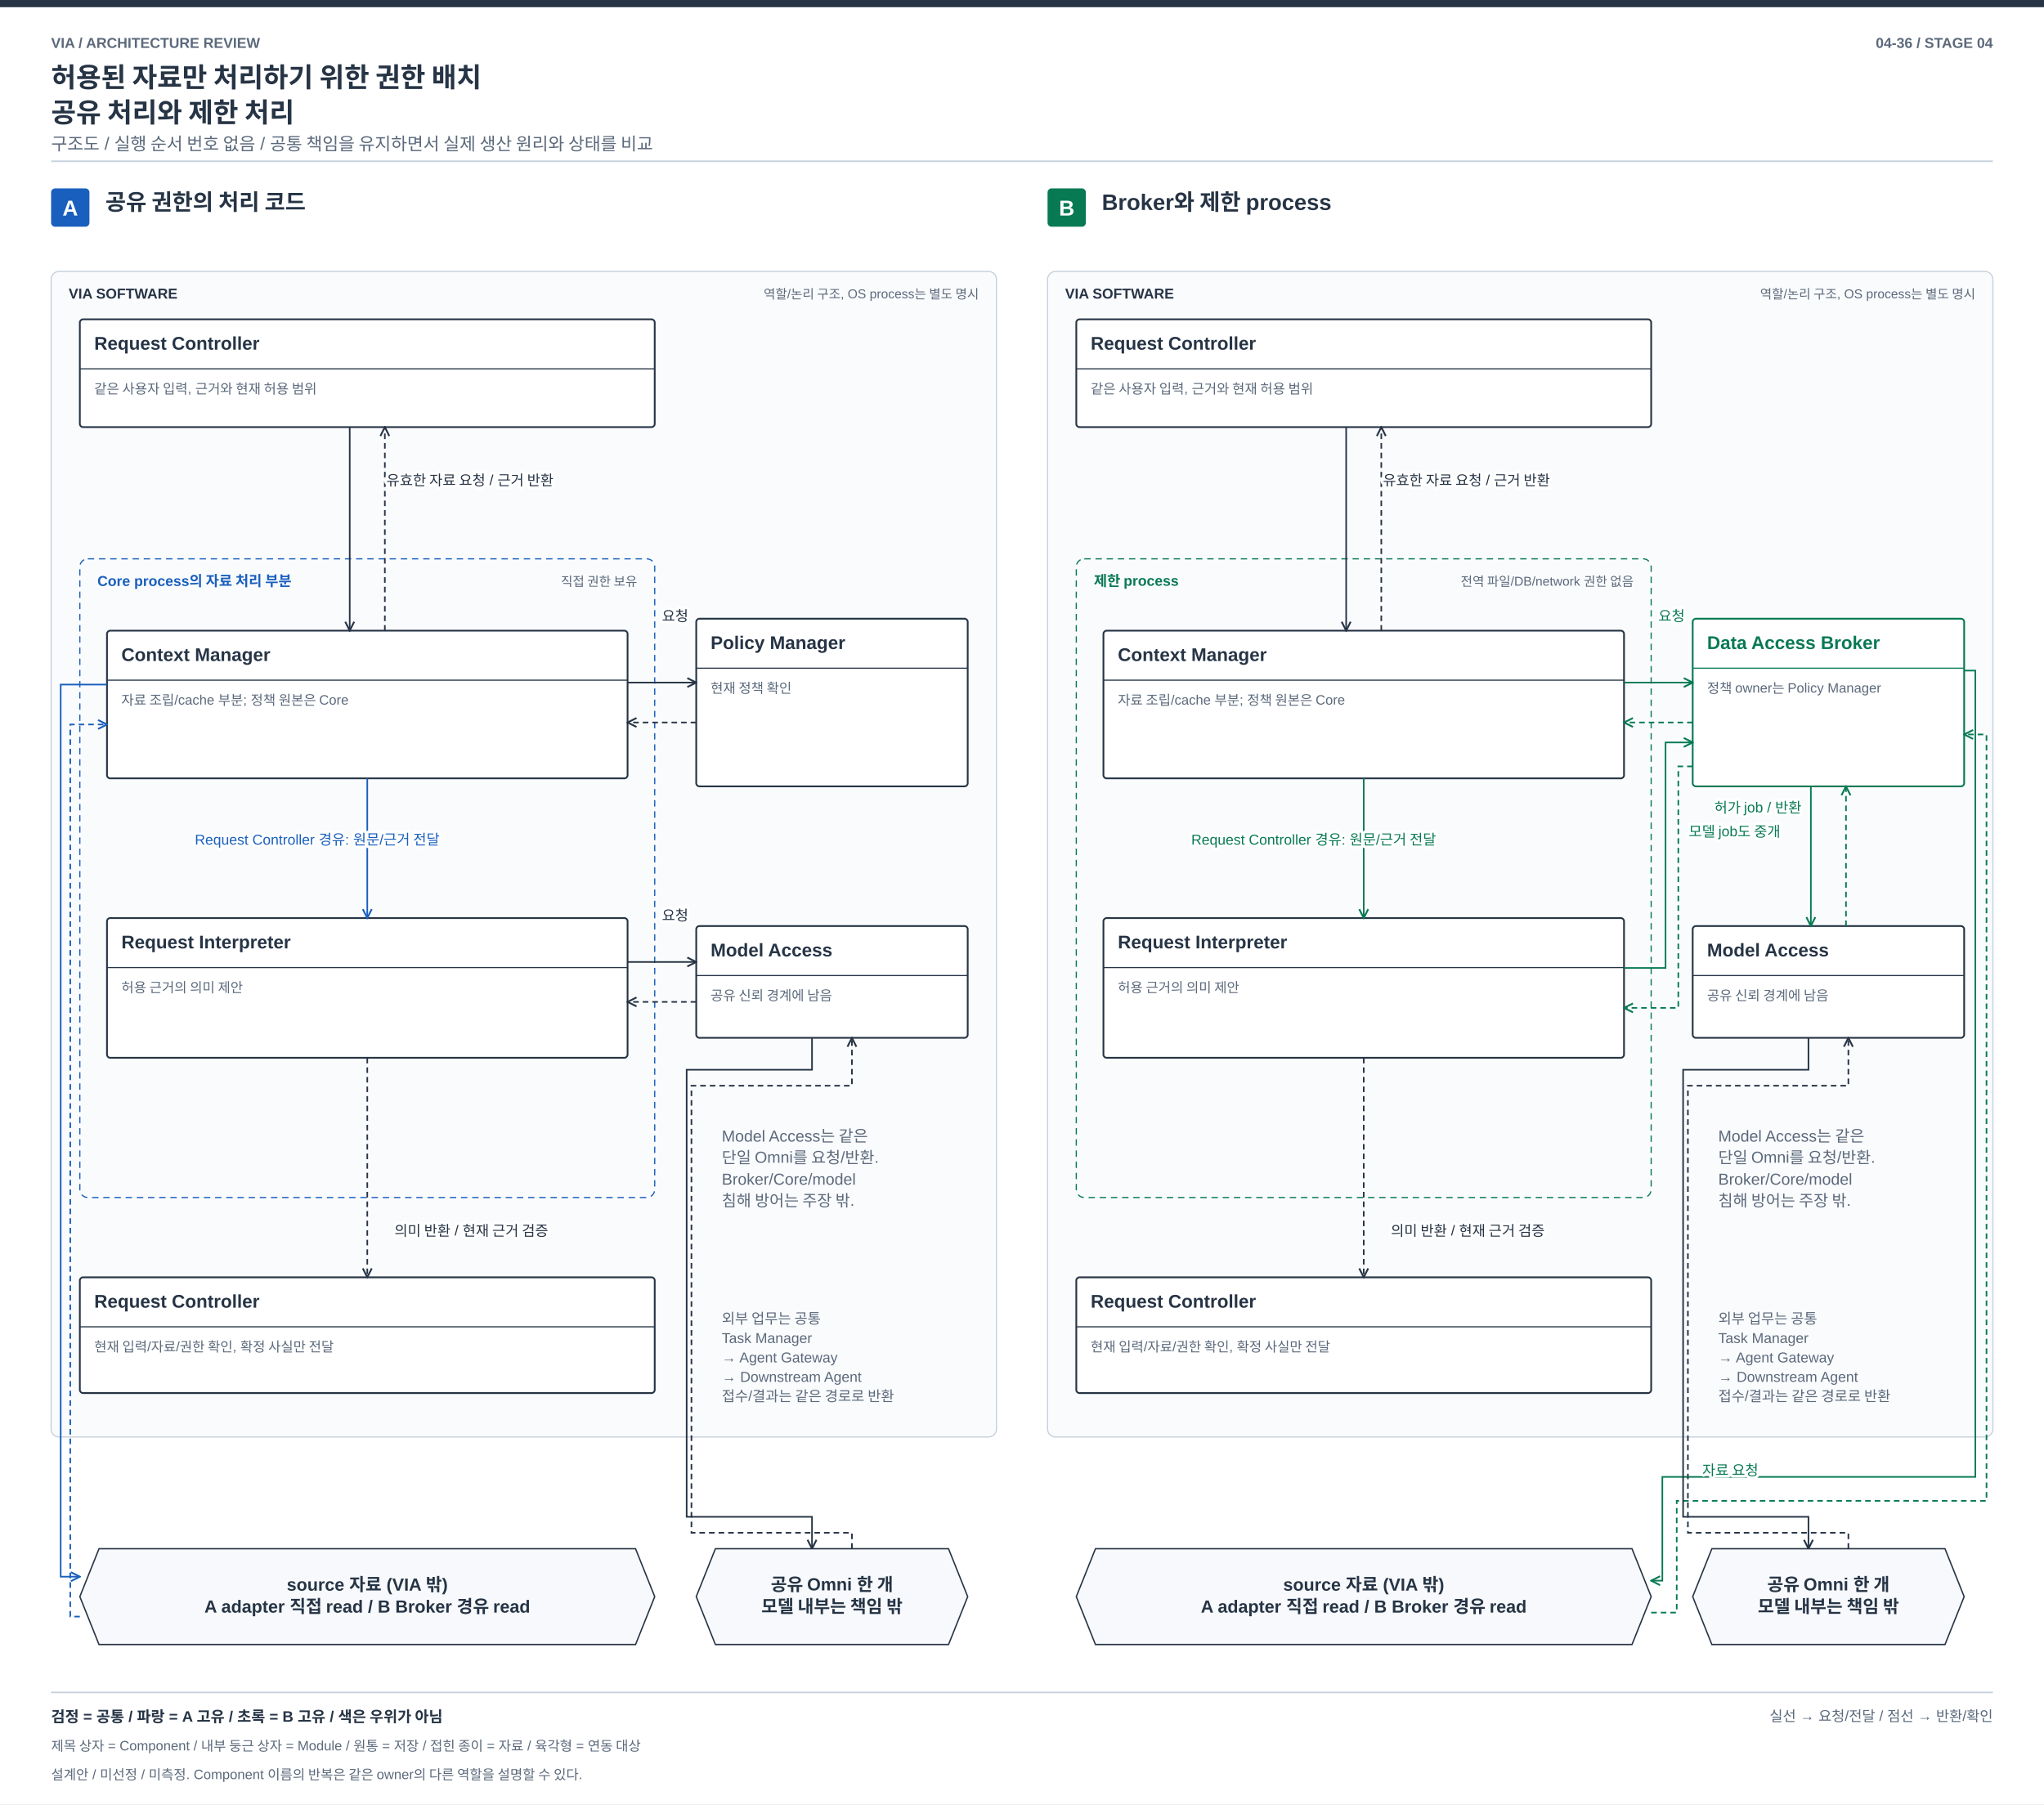
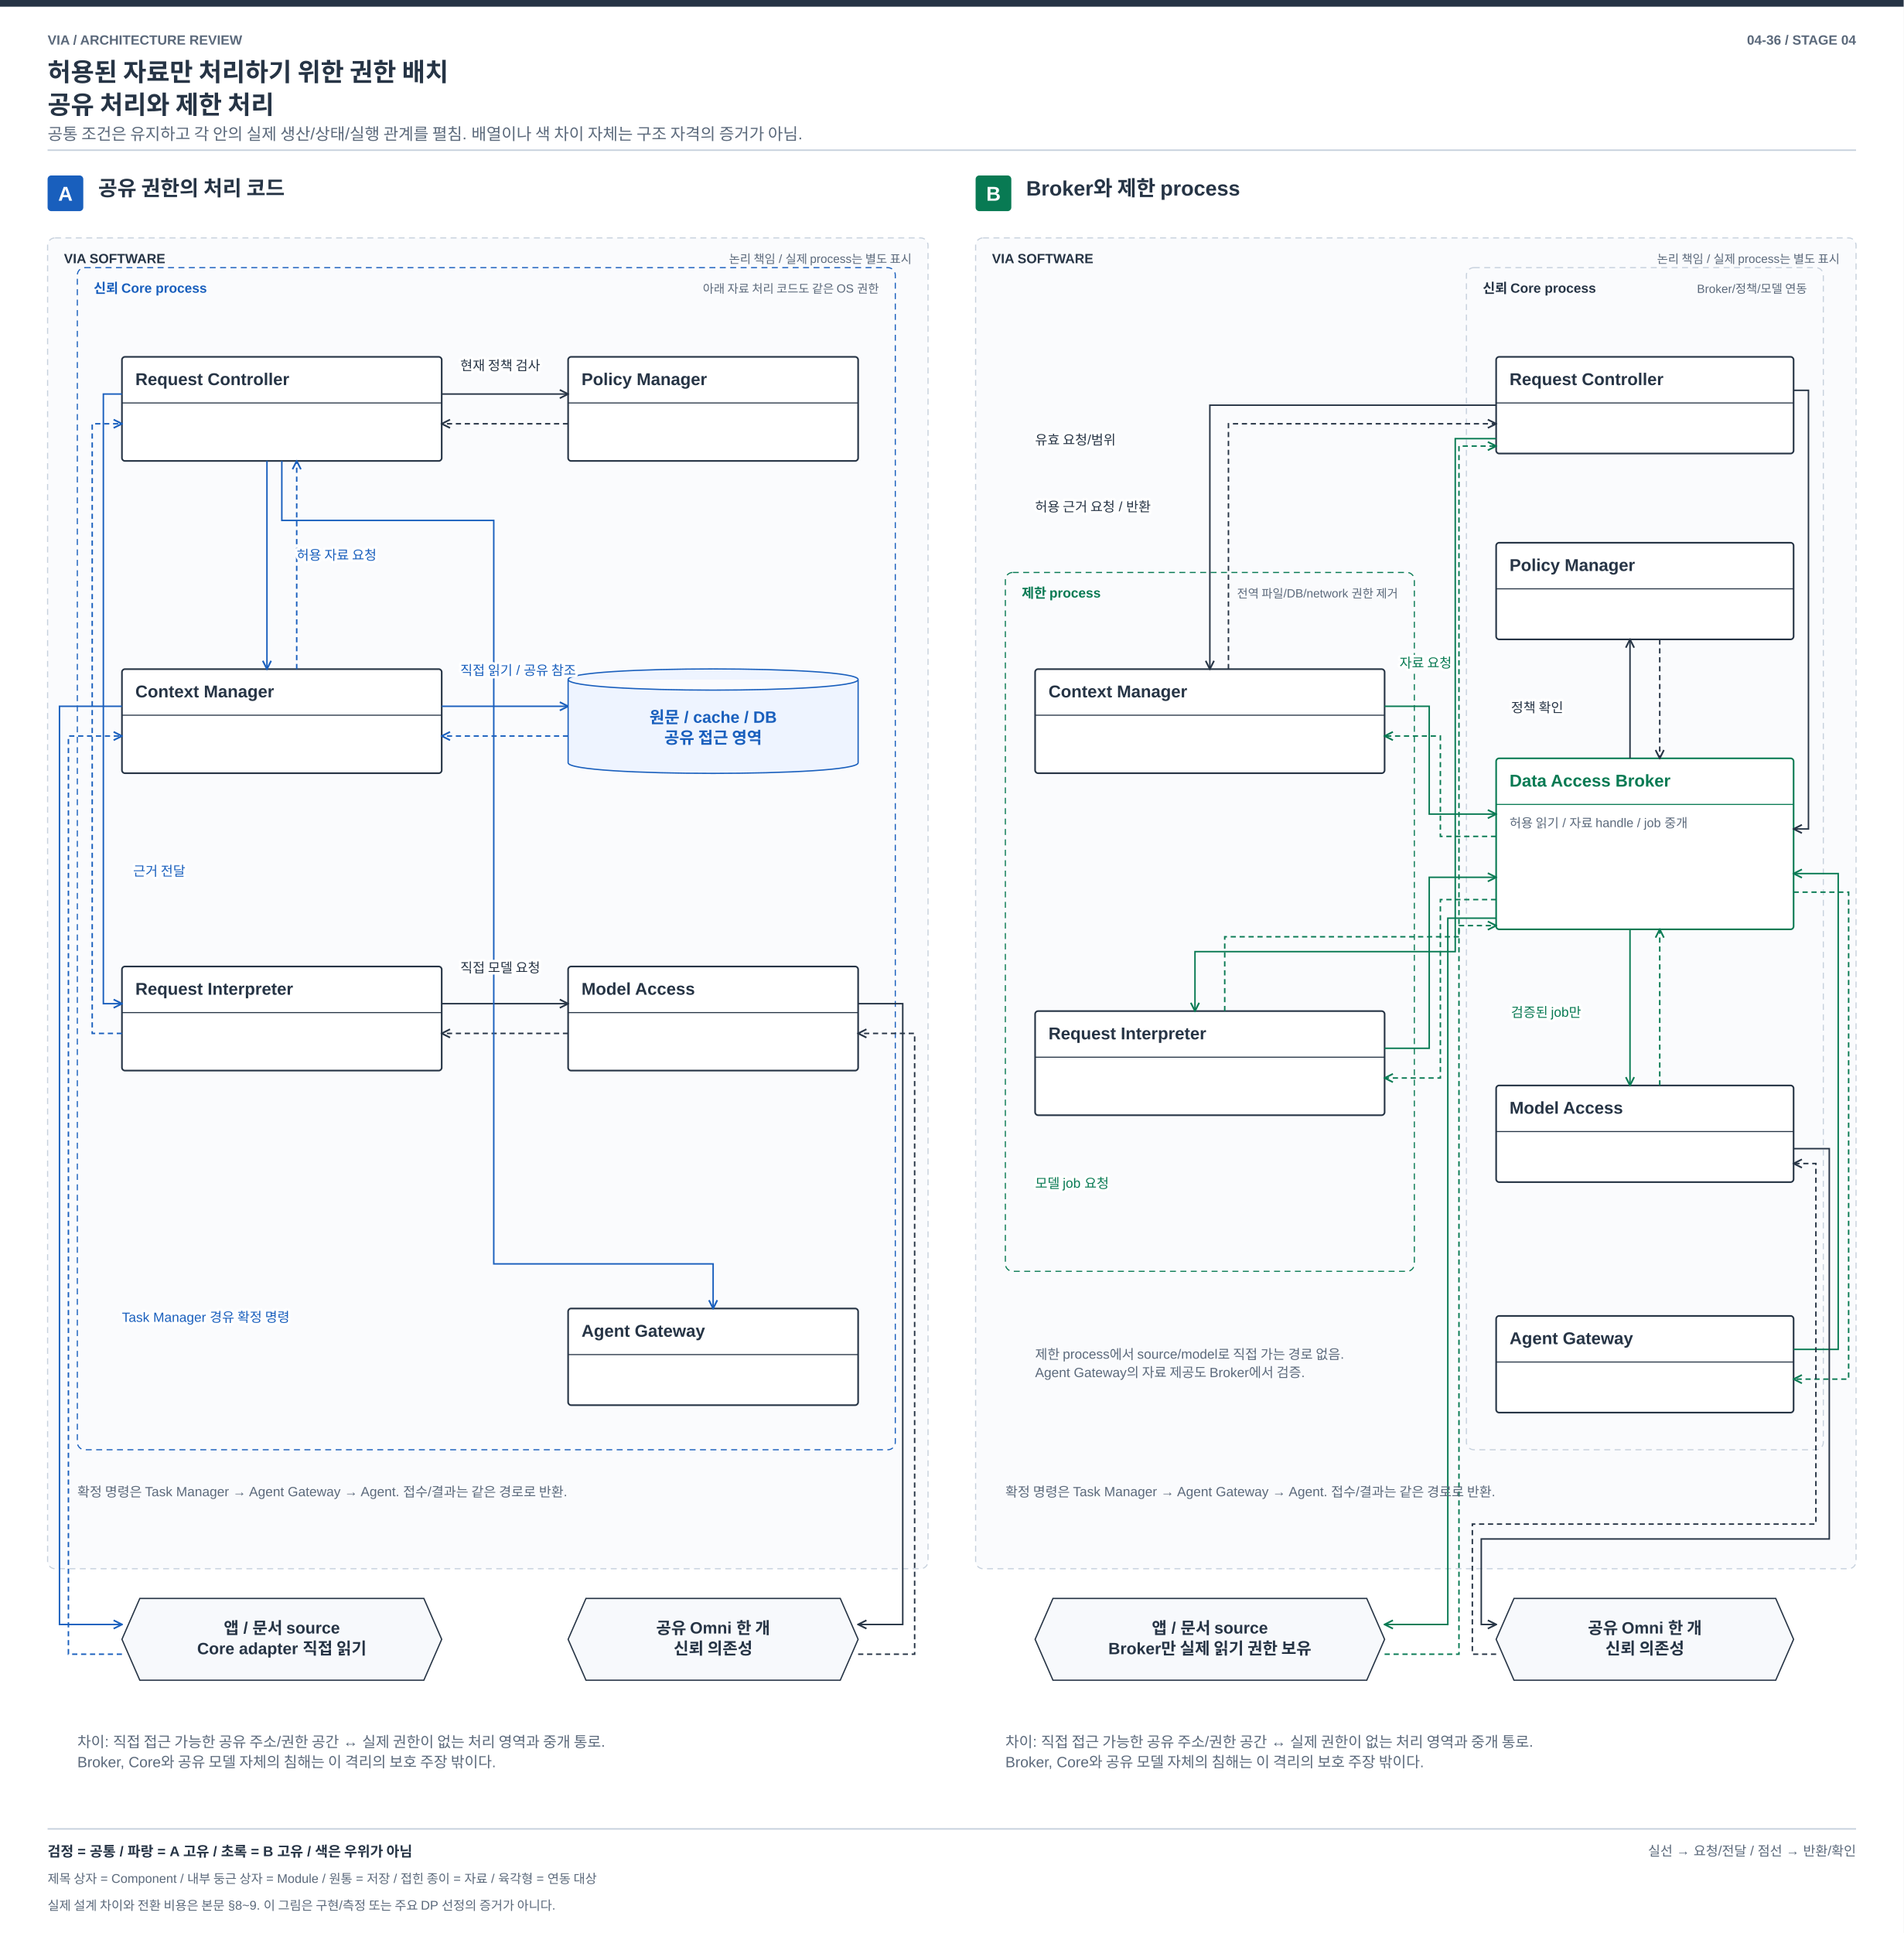
- <svg xmlns="http://www.w3.org/2000/svg" width="2560" height="2260" viewBox="0 0 2560 2260" role="img" aria-labelledby="title">
+ <svg xmlns="http://www.w3.org/2000/svg" width="2560" height="2600" viewBox="0 0 2560 2600" role="img" aria-labelledby="title">
  <defs>
    <marker id="a263445" viewBox="0 0 10 10" refX="9" refY="5" markerWidth="7" markerHeight="7" orient="auto-start-reverse">
      <path d="M1 1L9 5L1 9" fill="none" stroke="#263445" stroke-width="1.6" />
    </marker>
    <marker id="a195FBD" viewBox="0 0 10 10" refX="9" refY="5" markerWidth="7" markerHeight="7" orient="auto-start-reverse">
      <path d="M1 1L9 5L1 9" fill="none" stroke="#195FBD" stroke-width="1.6" />
    </marker>
    <marker id="a087A53" viewBox="0 0 10 10" refX="9" refY="5" markerWidth="7" markerHeight="7" orient="auto-start-reverse">
      <path d="M1 1L9 5L1 9" fill="none" stroke="#087A53" stroke-width="1.6" />
    </marker>
  </defs>
-   <rect width="2560" height="2260" fill="white" />
+   <rect width="2560" height="2600" fill="white" />
  <g font-family="Arial, Apple SD Gothic Neo, Malgun Gothic, sans-serif">
    <rect id="e1" x="0" y="0" width="2560" height="9" rx="0" fill="#263445" stroke="none" stroke-width="1.5" />
    <rect id="e7" x="64" y="236" width="48" height="48" rx="5" fill="#195FBD" stroke="none" stroke-width="1.5" />
-     <rect id="Avia" x="64" y="340" width="1184" height="1460" rx="10" fill="#FAFBFD" stroke="#C7D1DD" stroke-width="1.5" />
-     <rect id="Aprocess" x="100" y="700" width="720" height="800" rx="10" fill="#FAFBFD" stroke="#195FBD" stroke-width="1.5" stroke-dasharray="8 6" />
-     <rect id="e43" x="1312" y="236" width="48" height="48" rx="5" fill="#087A53" stroke="none" stroke-width="1.5" />
-     <rect id="Bvia" x="1312" y="340" width="1184" height="1460" rx="10" fill="#FAFBFD" stroke="#C7D1DD" stroke-width="1.5" />
-     <rect id="Bprocess" x="1348" y="700" width="720" height="800" rx="10" fill="#FAFBFD" stroke="#087A53" stroke-width="1.5" stroke-dasharray="8 6" />
-     <g id="Ainput" data-component="true">
-       <rect x="100" y="400" width="720" height="135" rx="4" fill="white" stroke="#263445" stroke-width="2.2" />
-       <path d="M100 462H820" stroke="#263445" stroke-width="1.4" />
-       <text x="118" y="438.0" text-anchor="start" font-size="23" font-weight="700" fill="#263445">Request Controller</text>
-       <text x="118" y="493.0" text-anchor="start" font-size="17" font-weight="400" fill="#5B697B">같은 사용자 입력, 근거와 현재 허용 범위</text>
-     </g>
-     <g id="Acommit" data-component="true">
-       <rect x="100" y="1600" width="720" height="145" rx="4" fill="white" stroke="#263445" stroke-width="2.2" />
-       <path d="M100 1662H820" stroke="#263445" stroke-width="1.4" />
-       <text x="118" y="1638.0" text-anchor="start" font-size="23" font-weight="700" fill="#263445">Request Controller</text>
-       <text x="118" y="1693.0" text-anchor="start" font-size="17" font-weight="400" fill="#5B697B">현재 입력/자료/권한 확인, 확정 사실만 전달</text>
+     <rect id="Avia" x="64" y="320" width="1184" height="1790" rx="10" fill="#FAFBFD" stroke="#C7D1DD" stroke-width="1.5" stroke-dasharray="8 6" />
+     <rect id="Acore" x="104" y="360" width="1100" height="1590" rx="10" fill="#FAFBFD" stroke="#195FBD" stroke-width="1.5" stroke-dasharray="8 6" />
+     <rect id="e48" x="1312" y="236" width="48" height="48" rx="5" fill="#087A53" stroke="none" stroke-width="1.5" />
+     <rect id="Bvia" x="1312" y="320" width="1184" height="1790" rx="10" fill="#FAFBFD" stroke="#C7D1DD" stroke-width="1.5" stroke-dasharray="8 6" />
+     <rect id="Brestricted" x="1352" y="770" width="550" height="940" rx="10" fill="#FAFBFD" stroke="#087A53" stroke-width="1.5" stroke-dasharray="8 6" />
+     <rect id="Bcore" x="1972" y="360" width="480" height="1590" rx="10" fill="#FAFBFD" stroke="#C7D1DD" stroke-width="1.5" stroke-dasharray="8 6" />
+     <g id="Arc" data-component="true">
+       <rect x="164" y="480" width="430" height="140" rx="4" fill="white" stroke="#263445" stroke-width="2.2" />
+       <path d="M164 542H594" stroke="#263445" stroke-width="1.4" />
+       <text x="182" y="518.0" text-anchor="start" font-size="23" font-weight="700" fill="#263445">Request Controller</text>
+     </g>
+     <g id="Apolicy" data-component="true">
+       <rect x="764" y="480" width="390" height="140" rx="4" fill="white" stroke="#263445" stroke-width="2.2" />
+       <path d="M764 542H1154" stroke="#263445" stroke-width="1.4" />
+       <text x="782" y="518.0" text-anchor="start" font-size="23" font-weight="700" fill="#263445">Policy Manager</text>
    </g>
    <g id="Acm" data-component="true">
-       <rect x="134" y="790" width="652" height="185" rx="4" fill="white" stroke="#263445" stroke-width="2.2" />
-       <path d="M134 852H786" stroke="#263445" stroke-width="1.4" />
-       <text x="152" y="828.0" text-anchor="start" font-size="23" font-weight="700" fill="#263445">Context Manager</text>
-       <text x="152" y="883.0" text-anchor="start" font-size="17" font-weight="400" fill="#5B697B">자료 조립/cache 부분; 정책 원본은 Core</text>
+       <rect x="164" y="900" width="430" height="140" rx="4" fill="white" stroke="#263445" stroke-width="2.2" />
+       <path d="M164 962H594" stroke="#263445" stroke-width="1.4" />
+       <text x="182" y="938.0" text-anchor="start" font-size="23" font-weight="700" fill="#263445">Context Manager</text>
    </g>
    <g id="Ari" data-component="true">
-       <rect x="134" y="1150" width="652" height="175" rx="4" fill="white" stroke="#263445" stroke-width="2.2" />
-       <path d="M134 1212H786" stroke="#263445" stroke-width="1.4" />
-       <text x="152" y="1188.0" text-anchor="start" font-size="23" font-weight="700" fill="#263445">Request Interpreter</text>
-       <text x="152" y="1243.0" text-anchor="start" font-size="17" font-weight="400" fill="#5B697B">허용 근거의 의미 제안</text>
-     </g>
-     <g id="Abroker" data-component="true">
-       <rect x="872" y="775" width="340" height="210" rx="4" fill="white" stroke="#263445" stroke-width="2.2" />
-       <path d="M872 837H1212" stroke="#263445" stroke-width="1.4" />
-       <text x="890" y="813.0" text-anchor="start" font-size="23" font-weight="700" fill="#263445">Policy Manager</text>
-       <text x="890" y="868.0" text-anchor="start" font-size="17" font-weight="400" fill="#5B697B">현재 정책 확인</text>
+       <rect x="164" y="1300" width="430" height="140" rx="4" fill="white" stroke="#263445" stroke-width="2.2" />
+       <path d="M164 1362H594" stroke="#263445" stroke-width="1.4" />
+       <text x="182" y="1338.0" text-anchor="start" font-size="23" font-weight="700" fill="#263445">Request Interpreter</text>
    </g>
    <g id="Ama" data-component="true">
-       <rect x="872" y="1160" width="340" height="140" rx="4" fill="white" stroke="#263445" stroke-width="2.2" />
-       <path d="M872 1222H1212" stroke="#263445" stroke-width="1.4" />
-       <text x="890" y="1198.0" text-anchor="start" font-size="23" font-weight="700" fill="#263445">Model Access</text>
-       <text x="890" y="1253.0" text-anchor="start" font-size="17" font-weight="400" fill="#5B697B">공유 신뢰 경계에 남음</text>
-     </g>
-     <g id="Binput" data-component="true">
-       <rect x="1348" y="400" width="720" height="135" rx="4" fill="white" stroke="#263445" stroke-width="2.2" />
-       <path d="M1348 462H2068" stroke="#263445" stroke-width="1.4" />
-       <text x="1366" y="438.0" text-anchor="start" font-size="23" font-weight="700" fill="#263445">Request Controller</text>
-       <text x="1366" y="493.0" text-anchor="start" font-size="17" font-weight="400" fill="#5B697B">같은 사용자 입력, 근거와 현재 허용 범위</text>
-     </g>
-     <g id="Bcommit" data-component="true">
-       <rect x="1348" y="1600" width="720" height="145" rx="4" fill="white" stroke="#263445" stroke-width="2.2" />
-       <path d="M1348 1662H2068" stroke="#263445" stroke-width="1.4" />
-       <text x="1366" y="1638.0" text-anchor="start" font-size="23" font-weight="700" fill="#263445">Request Controller</text>
-       <text x="1366" y="1693.0" text-anchor="start" font-size="17" font-weight="400" fill="#5B697B">현재 입력/자료/권한 확인, 확정 사실만 전달</text>
+       <rect x="764" y="1300" width="390" height="140" rx="4" fill="white" stroke="#263445" stroke-width="2.2" />
+       <path d="M764 1362H1154" stroke="#263445" stroke-width="1.4" />
+       <text x="782" y="1338.0" text-anchor="start" font-size="23" font-weight="700" fill="#263445">Model Access</text>
+     </g>
+     <g id="Agateway" data-component="true">
+       <rect x="764" y="1760" width="390" height="130" rx="4" fill="white" stroke="#263445" stroke-width="2.2" />
+       <path d="M764 1822H1154" stroke="#263445" stroke-width="1.4" />
+       <text x="782" y="1798.0" text-anchor="start" font-size="23" font-weight="700" fill="#263445">Agent Gateway</text>
+     </g>
+     <g id="Brc" data-component="true">
+       <rect x="2012" y="480" width="400" height="130" rx="4" fill="white" stroke="#263445" stroke-width="2.2" />
+       <path d="M2012 542H2412" stroke="#263445" stroke-width="1.4" />
+       <text x="2030" y="518.0" text-anchor="start" font-size="23" font-weight="700" fill="#263445">Request Controller</text>
+     </g>
+     <g id="Bpolicy" data-component="true">
+       <rect x="2012" y="730" width="400" height="130" rx="4" fill="white" stroke="#263445" stroke-width="2.2" />
+       <path d="M2012 792H2412" stroke="#263445" stroke-width="1.4" />
+       <text x="2030" y="768.0" text-anchor="start" font-size="23" font-weight="700" fill="#263445">Policy Manager</text>
+     </g>
+     <g id="Bbroker" data-component="true">
+       <rect x="2012" y="1020" width="400" height="230" rx="4" fill="white" stroke="#087A53" stroke-width="2.2" />
+       <path d="M2012 1082H2412" stroke="#087A53" stroke-width="1.4" />
+       <text x="2030" y="1058.0" text-anchor="start" font-size="23" font-weight="700" fill="#087A53">Data Access Broker</text>
+       <text x="2030" y="1113.0" text-anchor="start" font-size="17" font-weight="400" fill="#5B697B">허용 읽기 / 자료 handle / job 중개</text>
+     </g>
+     <g id="Bma" data-component="true">
+       <rect x="2012" y="1460" width="400" height="130" rx="4" fill="white" stroke="#263445" stroke-width="2.2" />
+       <path d="M2012 1522H2412" stroke="#263445" stroke-width="1.4" />
+       <text x="2030" y="1498.0" text-anchor="start" font-size="23" font-weight="700" fill="#263445">Model Access</text>
+     </g>
+     <g id="Bgateway" data-component="true">
+       <rect x="2012" y="1770" width="400" height="130" rx="4" fill="white" stroke="#263445" stroke-width="2.2" />
+       <path d="M2012 1832H2412" stroke="#263445" stroke-width="1.4" />
+       <text x="2030" y="1808.0" text-anchor="start" font-size="23" font-weight="700" fill="#263445">Agent Gateway</text>
    </g>
    <g id="Bcm" data-component="true">
-       <rect x="1382" y="790" width="652" height="185" rx="4" fill="white" stroke="#263445" stroke-width="2.2" />
-       <path d="M1382 852H2034" stroke="#263445" stroke-width="1.4" />
-       <text x="1400" y="828.0" text-anchor="start" font-size="23" font-weight="700" fill="#263445">Context Manager</text>
-       <text x="1400" y="883.0" text-anchor="start" font-size="17" font-weight="400" fill="#5B697B">자료 조립/cache 부분; 정책 원본은 Core</text>
+       <rect x="1392" y="900" width="470" height="140" rx="4" fill="white" stroke="#263445" stroke-width="2.2" />
+       <path d="M1392 962H1862" stroke="#263445" stroke-width="1.4" />
+       <text x="1410" y="938.0" text-anchor="start" font-size="23" font-weight="700" fill="#263445">Context Manager</text>
    </g>
    <g id="Bri" data-component="true">
-       <rect x="1382" y="1150" width="652" height="175" rx="4" fill="white" stroke="#263445" stroke-width="2.2" />
-       <path d="M1382 1212H2034" stroke="#263445" stroke-width="1.4" />
-       <text x="1400" y="1188.0" text-anchor="start" font-size="23" font-weight="700" fill="#263445">Request Interpreter</text>
-       <text x="1400" y="1243.0" text-anchor="start" font-size="17" font-weight="400" fill="#5B697B">허용 근거의 의미 제안</text>
-     </g>
-     <g id="Bbroker" data-component="true">
-       <rect x="2120" y="775" width="340" height="210" rx="4" fill="white" stroke="#087A53" stroke-width="2.2" />
-       <path d="M2120 837H2460" stroke="#087A53" stroke-width="1.4" />
-       <text x="2138" y="813.0" text-anchor="start" font-size="23" font-weight="700" fill="#087A53">Data Access Broker</text>
-       <text x="2138" y="868.0" text-anchor="start" font-size="17" font-weight="400" fill="#5B697B">정책 owner는 Policy Manager</text>
-     </g>
-     <g id="Bma" data-component="true">
-       <rect x="2120" y="1160" width="340" height="140" rx="4" fill="white" stroke="#263445" stroke-width="2.2" />
-       <path d="M2120 1222H2460" stroke="#263445" stroke-width="1.4" />
-       <text x="2138" y="1198.0" text-anchor="start" font-size="23" font-weight="700" fill="#263445">Model Access</text>
-       <text x="2138" y="1253.0" text-anchor="start" font-size="17" font-weight="400" fill="#5B697B">공유 신뢰 경계에 남음</text>
+       <rect x="1392" y="1360" width="470" height="140" rx="4" fill="white" stroke="#263445" stroke-width="2.2" />
+       <path d="M1392 1422H1862" stroke="#263445" stroke-width="1.4" />
+       <text x="1410" y="1398.0" text-anchor="start" font-size="23" font-weight="700" fill="#263445">Request Interpreter</text>
    </g>
    <polyline id="e6" points="64,202 2496,202" fill="none" stroke="#C7D1DD" stroke-width="2" />
-     <polyline id="e21" points="460.0,975 460.0,1150" fill="none" stroke="#195FBD" stroke-width="2" marker-end="url(#a195FBD)" />
-     <polyline id="e25" points="438.0,535 438.0,790" fill="none" stroke="#263445" stroke-width="2" marker-end="url(#a263445)" />
-     <polyline id="e27" points="482.0,790 482.0,535" fill="none" stroke="#263445" stroke-width="2" stroke-dasharray="7 5" marker-end="url(#a263445)" />
-     <polyline id="e28" points="786,855.0 872,855.0" fill="none" stroke="#263445" stroke-width="2" marker-end="url(#a263445)" />
-     <polyline id="e30" points="872,905.0 786,905.0" fill="none" stroke="#263445" stroke-width="2" stroke-dasharray="7 5" marker-end="url(#a263445)" />
-     <polyline id="e31" points="786,1205.0 872,1205.0" fill="none" stroke="#263445" stroke-width="2" marker-end="url(#a263445)" />
-     <polyline id="e33" points="872,1255.0 786,1255.0" fill="none" stroke="#263445" stroke-width="2" stroke-dasharray="7 5" marker-end="url(#a263445)" />
-     <polyline id="e34" points="460.0,1325 460.0,1600" fill="none" stroke="#263445" stroke-width="2" stroke-dasharray="7 5" marker-end="url(#a263445)" />
-     <polyline id="e37" points="134,857.5 76,857.5 76,1975 100,1975.0" fill="none" stroke="#195FBD" stroke-width="2" marker-end="url(#a195FBD)" />
-     <polyline id="e38" points="100,2025.0 88,2025 88,907.5 134,907.5" fill="none" stroke="#195FBD" stroke-width="2" stroke-dasharray="7 5" marker-end="url(#a195FBD)" />
-     <polyline id="e40" points="1017.0,1300 1017,1340 860,1340 860,1900 1017,1900 1017.0,1940" fill="none" stroke="#263445" stroke-width="2" marker-end="url(#a263445)" />
-     <polyline id="e41" points="1067.0,1940 1067,1920 866,1920 866,1360 1067,1360 1067.0,1300" fill="none" stroke="#263445" stroke-width="2" stroke-dasharray="7 5" marker-end="url(#a263445)" />
-     <polyline id="e57" points="1708.0,975 1708.0,1150" fill="none" stroke="#087A53" stroke-width="2" marker-end="url(#a087A53)" />
-     <polyline id="e61" points="1686.0,535 1686.0,790" fill="none" stroke="#263445" stroke-width="2" marker-end="url(#a263445)" />
-     <polyline id="e63" points="1730.0,790 1730.0,535" fill="none" stroke="#263445" stroke-width="2" stroke-dasharray="7 5" marker-end="url(#a263445)" />
-     <polyline id="e64" points="2034,855.0 2120,855.0" fill="none" stroke="#087A53" stroke-width="2" marker-end="url(#a087A53)" />
-     <polyline id="e66" points="2120,905.0 2034,905.0" fill="none" stroke="#087A53" stroke-width="2" stroke-dasharray="7 5" marker-end="url(#a087A53)" />
-     <polyline id="e67" points="2034,1212.5 2086,1212.5 2086,930 2120,930.0" fill="none" stroke="#087A53" stroke-width="2" marker-end="url(#a087A53)" />
-     <polyline id="e69" points="2120,960.0 2102,960 2102,1262.5 2034,1262.5" fill="none" stroke="#087A53" stroke-width="2" stroke-dasharray="7 5" marker-end="url(#a087A53)" />
-     <polyline id="e70" points="2268.0,985 2268.0,1160" fill="none" stroke="#087A53" stroke-width="2" marker-end="url(#a087A53)" />
-     <polyline id="e72" points="2312.0,1160 2312.0,985" fill="none" stroke="#087A53" stroke-width="2" stroke-dasharray="7 5" marker-end="url(#a087A53)" />
-     <polyline id="e73" points="1708.0,1325 1708.0,1600" fill="none" stroke="#263445" stroke-width="2" stroke-dasharray="7 5" marker-end="url(#a263445)" />
-     <polyline id="e76" points="2460,840.0 2474,840.0 2474,1850 2082,1850 2082,1980 2068,1980.0" fill="none" stroke="#087A53" stroke-width="2" marker-end="url(#a087A53)" />
-     <polyline id="e78" points="2068,2020.0 2100,2020 2100,1880 2488,1880 2488,920.0 2460,920.0" fill="none" stroke="#087A53" stroke-width="2" stroke-dasharray="7 5" marker-end="url(#a087A53)" />
-     <polyline id="e80" points="2265.0,1300 2265,1340 2108,1340 2108,1900 2265,1900 2265.0,1940" fill="none" stroke="#263445" stroke-width="2" marker-end="url(#a263445)" />
-     <polyline id="e81" points="2315.0,1940 2315,1920 2114,1920 2114,1360 2315,1360 2315.0,1300" fill="none" stroke="#263445" stroke-width="2" stroke-dasharray="7 5" marker-end="url(#a263445)" />
-     <polyline id="e83" points="64,2120 2496,2120" fill="none" stroke="#C7D1DD" stroke-width="2" />
-     <g id="Adep" data-node="true" data-x="100" data-y="1940" data-w="720" data-h="120">
-       <path d="M124 1940H796L820 2000.0L796 2060H124L100 2000.0Z" fill="#F7F9FC" stroke="#263445" stroke-width="1.7" />
-       <text x="460.0" y="1992.5" text-anchor="middle" font-size="22" font-weight="700" fill="#263445">source 자료 (VIA 밖)</text>
-       <text x="460.0" y="2020.0" text-anchor="middle" font-size="22" font-weight="700" fill="#263445">A adapter 직접 read / B Broker 경유 read</text>
-     </g>
-     <g id="Aomni" data-node="true" data-x="872" data-y="1940" data-w="340" data-h="120">
-       <path d="M896 1940H1188L1212 2000.0L1188 2060H896L872 2000.0Z" fill="#F7F9FC" stroke="#263445" stroke-width="1.7" />
-       <text x="1042.0" y="1992.5" text-anchor="middle" font-size="22" font-weight="700" fill="#263445">공유 Omni 한 개</text>
-       <text x="1042.0" y="2020.0" text-anchor="middle" font-size="22" font-weight="700" fill="#263445">모델 내부는 책임 밖</text>
-     </g>
-     <g id="Bdep" data-node="true" data-x="1348" data-y="1940" data-w="720" data-h="120">
-       <path d="M1372 1940H2044L2068 2000.0L2044 2060H1372L1348 2000.0Z" fill="#F7F9FC" stroke="#263445" stroke-width="1.7" />
-       <text x="1708.0" y="1992.5" text-anchor="middle" font-size="22" font-weight="700" fill="#263445">source 자료 (VIA 밖)</text>
-       <text x="1708.0" y="2020.0" text-anchor="middle" font-size="22" font-weight="700" fill="#263445">A adapter 직접 read / B Broker 경유 read</text>
-     </g>
-     <g id="Bomni" data-node="true" data-x="2120" data-y="1940" data-w="340" data-h="120">
-       <path d="M2144 1940H2436L2460 2000.0L2436 2060H2144L2120 2000.0Z" fill="#F7F9FC" stroke="#263445" stroke-width="1.7" />
-       <text x="2290.0" y="1992.5" text-anchor="middle" font-size="22" font-weight="700" fill="#263445">공유 Omni 한 개</text>
-       <text x="2290.0" y="2020.0" text-anchor="middle" font-size="22" font-weight="700" fill="#263445">모델 내부는 책임 밖</text>
+     <polyline id="e23" points="594,530.0 764,530.0" fill="none" stroke="#263445" stroke-width="2" marker-end="url(#a263445)" />
+     <polyline id="e25" points="764,570.0 594,570.0" fill="none" stroke="#263445" stroke-width="2" stroke-dasharray="7 5" marker-end="url(#a263445)" />
+     <polyline id="e26" points="359.0,620 359.0,900" fill="none" stroke="#195FBD" stroke-width="2" marker-end="url(#a195FBD)" />
+     <polyline id="e28" points="399.0,900 399.0,620" fill="none" stroke="#195FBD" stroke-width="2" stroke-dasharray="7 5" marker-end="url(#a195FBD)" />
+     <polyline id="e29" points="594,950.0 764,950.0" fill="none" stroke="#195FBD" stroke-width="2" marker-end="url(#a195FBD)" />
+     <polyline id="e31" points="764,990.0 594,990.0" fill="none" stroke="#195FBD" stroke-width="2" stroke-dasharray="7 5" marker-end="url(#a195FBD)" />
+     <polyline id="e32" points="164,530.0 139,530 139,1350 164,1350.0" fill="none" stroke="#195FBD" stroke-width="2" marker-end="url(#a195FBD)" />
+     <polyline id="e34" points="164,1390.0 124,1390 124,570 164,570.0" fill="none" stroke="#195FBD" stroke-width="2" stroke-dasharray="7 5" marker-end="url(#a195FBD)" />
+     <polyline id="e35" points="594,1350.0 764,1350.0" fill="none" stroke="#263445" stroke-width="2" marker-end="url(#a263445)" />
+     <polyline id="e37" points="764,1390.0 594,1390.0" fill="none" stroke="#263445" stroke-width="2" stroke-dasharray="7 5" marker-end="url(#a263445)" />
+     <polyline id="e38" points="379.0,620 379,700 664,700 664,1700 959,1700 959.0,1760" fill="none" stroke="#195FBD" stroke-width="2" marker-end="url(#a195FBD)" />
+     <polyline id="e41" points="164,950.0 80,950 80,2185 164,2185.0" fill="none" stroke="#195FBD" stroke-width="2" marker-end="url(#a195FBD)" />
+     <polyline id="e42" points="164,2225.0 92,2225 92,990 164,990.0" fill="none" stroke="#195FBD" stroke-width="2" stroke-dasharray="7 5" marker-end="url(#a195FBD)" />
+     <polyline id="e44" points="1154,1350.0 1214,1350 1214,2185 1154,2185.0" fill="none" stroke="#263445" stroke-width="2" marker-end="url(#a263445)" />
+     <polyline id="e45" points="1154,2225.0 1230,2225 1230,1390 1154,1390.0" fill="none" stroke="#263445" stroke-width="2" stroke-dasharray="7 5" marker-end="url(#a263445)" />
+     <polyline id="e67" points="2192.0,1020 2192.0,860" fill="none" stroke="#263445" stroke-width="2" marker-end="url(#a263445)" />
+     <polyline id="e69" points="2232.0,860 2232.0,1020" fill="none" stroke="#263445" stroke-width="2" stroke-dasharray="7 5" marker-end="url(#a263445)" />
+     <polyline id="e70" points="2412,525.0 2432,525 2432,1115 2412,1115.0" fill="none" stroke="#263445" stroke-width="2" marker-end="url(#a263445)" />
+     <polyline id="e72" points="2012,545.0 1627,545 1627.0,900" fill="none" stroke="#263445" stroke-width="2" marker-end="url(#a263445)" />
+     <polyline id="e74" points="1652.0,900 1652,570 2012,570.0" fill="none" stroke="#263445" stroke-width="2" stroke-dasharray="7 5" marker-end="url(#a263445)" />
+     <polyline id="e75" points="1862,950.0 1922,950 1922,1095 2012,1095.0" fill="none" stroke="#087A53" stroke-width="2" marker-end="url(#a087A53)" />
+     <polyline id="e77" points="2012,1125.0 1937,1125 1937,990 1862,990.0" fill="none" stroke="#087A53" stroke-width="2" stroke-dasharray="7 5" marker-end="url(#a087A53)" />
+     <polyline id="e78" points="2012,590.0 1957,590 1957,1280 1607,1280 1607.0,1360" fill="none" stroke="#087A53" stroke-width="2" marker-end="url(#a087A53)" />
+     <polyline id="e79" points="1647.0,1360 1647,1260 1962,1260 1962,600 2012,600.0" fill="none" stroke="#087A53" stroke-width="2" stroke-dasharray="7 5" marker-end="url(#a087A53)" />
+     <polyline id="e80" points="1862,1410.0 1922,1410 1922,1180 2012,1180.0" fill="none" stroke="#087A53" stroke-width="2" marker-end="url(#a087A53)" />
+     <polyline id="e82" points="2012,1210.0 1937,1210 1937,1450 1862,1450.0" fill="none" stroke="#087A53" stroke-width="2" stroke-dasharray="7 5" marker-end="url(#a087A53)" />
+     <polyline id="e83" points="2192.0,1250 2192.0,1460" fill="none" stroke="#087A53" stroke-width="2" marker-end="url(#a087A53)" />
+     <polyline id="e85" points="2232.0,1460 2232.0,1250" fill="none" stroke="#087A53" stroke-width="2" stroke-dasharray="7 5" marker-end="url(#a087A53)" />
+     <polyline id="e86" points="2412,1815.0 2472,1815 2472,1175 2412,1175.0" fill="none" stroke="#087A53" stroke-width="2" marker-end="url(#a087A53)" />
+     <polyline id="e87" points="2412,1200.0 2486,1200 2486,1855 2412,1855.0" fill="none" stroke="#087A53" stroke-width="2" stroke-dasharray="7 5" marker-end="url(#a087A53)" />
+     <polyline id="e89" points="2012,1235.0 1947,1235 1947,2185 1862,2185.0" fill="none" stroke="#087A53" stroke-width="2" marker-end="url(#a087A53)" />
+     <polyline id="e90" points="1862,2225.0 1962,2225 1962,1245 2012,1245.0" fill="none" stroke="#087A53" stroke-width="2" stroke-dasharray="7 5" marker-end="url(#a087A53)" />
+     <polyline id="e92" points="2412,1545.0 2460,1545 2460,2070 1992,2070 1992,2185 2012,2185.0" fill="none" stroke="#263445" stroke-width="2" marker-end="url(#a263445)" />
+     <polyline id="e93" points="2012,2225.0 1980,2225 1980,2050 2442,2050 2442,1565 2412,1565.0" fill="none" stroke="#263445" stroke-width="2" stroke-dasharray="7 5" marker-end="url(#a263445)" />
+     <polyline id="e97" points="64,2460 2496,2460" fill="none" stroke="#C7D1DD" stroke-width="2" />
+     <g id="Araw" data-node="true" data-x="764" data-y="900" data-w="390" data-h="140">
+       <path d="M764 914C764 895 1154 895 1154 914V1026C1154 1045 764 1045 764 1026Z M764 914C764 933 1154 933 1154 914" fill="#EEF4FF" stroke="#195FBD" stroke-width="1.7" />
+       <text x="959.0" y="972.5" text-anchor="middle" font-size="22" font-weight="700" fill="#195FBD">원문 / cache / DB</text>
+       <text x="959.0" y="1000.0" text-anchor="middle" font-size="22" font-weight="700" fill="#195FBD">공유 접근 영역</text>
+     </g>
+     <g id="Asource" data-node="true" data-x="164" data-y="2150" data-w="430" data-h="110">
+       <path d="M188 2150H570L594 2205.0L570 2260H188L164 2205.0Z" fill="#F7F9FC" stroke="#263445" stroke-width="1.7" />
+       <text x="379.0" y="2197.5" text-anchor="middle" font-size="22" font-weight="700" fill="#263445">앱 / 문서 source</text>
+       <text x="379.0" y="2225.0" text-anchor="middle" font-size="22" font-weight="700" fill="#263445">Core adapter 직접 읽기</text>
+     </g>
+     <g id="Aomni" data-node="true" data-x="764" data-y="2150" data-w="390" data-h="110">
+       <path d="M788 2150H1130L1154 2205.0L1130 2260H788L764 2205.0Z" fill="#F7F9FC" stroke="#263445" stroke-width="1.7" />
+       <text x="959.0" y="2197.5" text-anchor="middle" font-size="22" font-weight="700" fill="#263445">공유 Omni 한 개</text>
+       <text x="959.0" y="2225.0" text-anchor="middle" font-size="22" font-weight="700" fill="#263445">신뢰 의존성</text>
+     </g>
+     <g id="Bsource" data-node="true" data-x="1392" data-y="2150" data-w="470" data-h="110">
+       <path d="M1416 2150H1838L1862 2205.0L1838 2260H1416L1392 2205.0Z" fill="#F7F9FC" stroke="#263445" stroke-width="1.7" />
+       <text x="1627.0" y="2197.5" text-anchor="middle" font-size="22" font-weight="700" fill="#263445">앱 / 문서 source</text>
+       <text x="1627.0" y="2225.0" text-anchor="middle" font-size="22" font-weight="700" fill="#263445">Broker만 실제 읽기 권한 보유</text>
+     </g>
+     <g id="Bomni" data-node="true" data-x="2012" data-y="2150" data-w="400" data-h="110">
+       <path d="M2036 2150H2388L2412 2205.0L2388 2260H2036L2012 2205.0Z" fill="#F7F9FC" stroke="#263445" stroke-width="1.7" />
+       <text x="2212.0" y="2197.5" text-anchor="middle" font-size="22" font-weight="700" fill="#263445">공유 Omni 한 개</text>
+       <text x="2212.0" y="2225.0" text-anchor="middle" font-size="22" font-weight="700" fill="#263445">신뢰 의존성</text>
    </g>
    <g id="e2">
      <text x="64" y="60.0" text-anchor="start" font-size="18" font-weight="700" fill="#5B697B">VIA  /  ARCHITECTURE REVIEW</text>
    </g>
    <g id="e3">
      <text x="2496" y="60.0" text-anchor="end" font-size="18" font-weight="700" fill="#5B697B">04-36  /  STAGE 04</text>
    </g>
    <g id="e4">
      <text x="64" y="109" text-anchor="start" font-size="34" font-weight="700" fill="#263445">허용된 자료만 처리하기 위한 권한 배치</text>
      <text x="64" y="153" text-anchor="start" font-size="34" font-weight="700" fill="#263445">공유 처리와 제한 처리</text>
    </g>
    <g id="e5">
-       <text x="64" y="188.0" text-anchor="start" font-size="22" font-weight="400" fill="#5B697B">구조도 / 실행 순서 번호 없음 / 공통 책임을 유지하면서 실제 생산 원리와 상태를 비교</text>
+       <text x="64" y="188.0" text-anchor="start" font-size="22" font-weight="400" fill="#5B697B">공통 조건은 유지하고 각 안의 실제 생산/상태/실행 관계를 펼침. 배열이나 색 차이 자체는 구조 자격의 증거가 아님.</text>
    </g>
    <g id="e8">
      <text x="88" y="270.0" text-anchor="middle" font-size="27" font-weight="700" fill="white">A</text>
    </g>
    <g id="e9">
      <text x="132" y="263.0" text-anchor="start" font-size="28" font-weight="700" fill="#263445">공유 권한의 처리 코드</text>
    </g>
    <g id="e11">
-       <text x="86" y="374.0" text-anchor="start" font-size="18" font-weight="700" fill="#263445">VIA SOFTWARE</text>
+       <text x="86" y="354.0" text-anchor="start" font-size="18" font-weight="700" fill="#263445">VIA SOFTWARE</text>
    </g>
    <g id="e12">
-       <text x="1226" y="374.0" text-anchor="end" font-size="16" font-weight="400" fill="#5B697B">역할/논리 구조, OS process는 별도 명시</text>
+       <text x="1226" y="354.0" text-anchor="end" font-size="16" font-weight="400" fill="#5B697B">논리 책임 / 실제 process는 별도 표시</text>
+     </g>
+     <g id="e14">
+       <text x="126" y="394.0" text-anchor="start" font-size="18" font-weight="700" fill="#195FBD">신뢰 Core process</text>
    </g>
    <g id="e15">
-       <text x="904" y="1658.0" text-anchor="start" font-size="18" font-weight="400" fill="#5B697B">외부 업무는 공통</text>
-       <text x="904" y="1682.3" text-anchor="start" font-size="18" font-weight="400" fill="#5B697B">Task Manager</text>
-       <text x="904" y="1706.6" text-anchor="start" font-size="18" font-weight="400" fill="#5B697B">→ Agent Gateway</text>
-       <text x="904" y="1730.9" text-anchor="start" font-size="18" font-weight="400" fill="#5B697B">→ Downstream Agent</text>
-       <text x="904" y="1755.2" text-anchor="start" font-size="18" font-weight="400" fill="#5B697B">접수/결과는 같은 경로로 반환</text>
-     </g>
-     <g id="e17">
-       <text x="122" y="734.0" text-anchor="start" font-size="18" font-weight="700" fill="#195FBD">Core process의 자료 처리 부분</text>
-     </g>
-     <g id="e18">
-       <text x="798" y="734.0" text-anchor="end" font-size="16" font-weight="400" fill="#5B697B">직접 권한 보유</text>
-     </g>
-     <g id="e22" paint-order="stroke" stroke="white" stroke-width="7" stroke-linejoin="round">
-       <text x="244" y="1058.0" text-anchor="start" font-size="18" font-weight="400" fill="#195FBD">Request Controller 경유: 원문/근거 전달</text>
-     </g>
-     <g id="e26" paint-order="stroke" stroke="white" stroke-width="7" stroke-linejoin="round">
-       <text x="484" y="608.0" text-anchor="start" font-size="18" font-weight="400" fill="#263445">유효한 자료 요청 / 근거 반환</text>
-     </g>
-     <g id="e29" paint-order="stroke" stroke="white" stroke-width="7" stroke-linejoin="round">
-       <text x="829" y="778.0" text-anchor="start" font-size="18" font-weight="400" fill="#263445">요청</text>
-     </g>
-     <g id="e32" paint-order="stroke" stroke="white" stroke-width="7" stroke-linejoin="round">
-       <text x="829" y="1153.0" text-anchor="start" font-size="18" font-weight="400" fill="#263445">요청</text>
-     </g>
-     <g id="e35" paint-order="stroke" stroke="white" stroke-width="7" stroke-linejoin="round">
-       <text x="494" y="1548.0" text-anchor="start" font-size="18" font-weight="400" fill="#263445">의미 반환 / 현재 근거 검증</text>
-     </g>
-     <g id="e42">
-       <text x="904" y="1430.0" text-anchor="start" font-size="20" font-weight="400" fill="#5B697B">Model Access는 같은</text>
-       <text x="904" y="1457.0" text-anchor="start" font-size="20" font-weight="400" fill="#5B697B">단일 Omni를 요청/반환.</text>
-       <text x="904" y="1484.0" text-anchor="start" font-size="20" font-weight="400" fill="#5B697B">Broker/Core/model</text>
-       <text x="904" y="1511.0" text-anchor="start" font-size="20" font-weight="400" fill="#5B697B">침해 방어는 주장 밖.</text>
-     </g>
-     <g id="e44">
+       <text x="1182" y="394.0" text-anchor="end" font-size="16" font-weight="400" fill="#5B697B">아래 자료 처리 코드도 같은 OS 권한</text>
+     </g>
+     <g id="e24" paint-order="stroke" stroke="white" stroke-width="7" stroke-linejoin="round">
+       <text x="619" y="498.0" text-anchor="start" font-size="18" font-weight="400" fill="#263445">현재 정책 검사</text>
+     </g>
+     <g id="e27" paint-order="stroke" stroke="white" stroke-width="7" stroke-linejoin="round">
+       <text x="399" y="753.0" text-anchor="start" font-size="18" font-weight="400" fill="#195FBD">허용 자료 요청</text>
+     </g>
+     <g id="e30" paint-order="stroke" stroke="white" stroke-width="7" stroke-linejoin="round">
+       <text x="619" y="908.0" text-anchor="start" font-size="18" font-weight="400" fill="#195FBD">직접 읽기 / 공유 참조</text>
+     </g>
+     <g id="e33" paint-order="stroke" stroke="white" stroke-width="7" stroke-linejoin="round">
+       <text x="179" y="1178.0" text-anchor="start" font-size="18" font-weight="400" fill="#195FBD">근거 전달</text>
+     </g>
+     <g id="e36" paint-order="stroke" stroke="white" stroke-width="7" stroke-linejoin="round">
+       <text x="619" y="1308.0" text-anchor="start" font-size="18" font-weight="400" fill="#263445">직접 모델 요청</text>
+     </g>
+     <g id="e39" paint-order="stroke" stroke="white" stroke-width="7" stroke-linejoin="round">
+       <text x="164" y="1778.0" text-anchor="start" font-size="18" font-weight="400" fill="#195FBD">Task Manager 경유 확정 명령</text>
+     </g>
+     <g id="e46">
+       <text x="104" y="2013.0" text-anchor="start" font-size="18" font-weight="400" fill="#5B697B">확정 명령은 Task Manager → Agent Gateway → Agent. 접수/결과는 같은 경로로 반환.</text>
+     </g>
+     <g id="e47">
+       <text x="104" y="2350.0" text-anchor="start" font-size="20" font-weight="400" fill="#5B697B">차이: 직접 접근 가능한 공유 주소/권한 공간 ↔ 실제 권한이 없는 처리 영역과 중개 통로.</text>
+       <text x="104" y="2377.0" text-anchor="start" font-size="20" font-weight="400" fill="#5B697B">Broker, Core와 공유 모델 자체의 침해는 이 격리의 보호 주장 밖이다.</text>
+     </g>
+     <g id="e49">
      <text x="1336" y="270.0" text-anchor="middle" font-size="27" font-weight="700" fill="white">B</text>
    </g>
-     <g id="e45">
+     <g id="e50">
      <text x="1380" y="263.0" text-anchor="start" font-size="28" font-weight="700" fill="#263445">Broker와 제한 process</text>
    </g>
-     <g id="e47">
-       <text x="1334" y="374.0" text-anchor="start" font-size="18" font-weight="700" fill="#263445">VIA SOFTWARE</text>
-     </g>
-     <g id="e48">
-       <text x="2474" y="374.0" text-anchor="end" font-size="16" font-weight="400" fill="#5B697B">역할/논리 구조, OS process는 별도 명시</text>
-     </g>
-     <g id="e51">
-       <text x="2152" y="1658.0" text-anchor="start" font-size="18" font-weight="400" fill="#5B697B">외부 업무는 공통</text>
-       <text x="2152" y="1682.3" text-anchor="start" font-size="18" font-weight="400" fill="#5B697B">Task Manager</text>
-       <text x="2152" y="1706.6" text-anchor="start" font-size="18" font-weight="400" fill="#5B697B">→ Agent Gateway</text>
-       <text x="2152" y="1730.9" text-anchor="start" font-size="18" font-weight="400" fill="#5B697B">→ Downstream Agent</text>
-       <text x="2152" y="1755.2" text-anchor="start" font-size="18" font-weight="400" fill="#5B697B">접수/결과는 같은 경로로 반환</text>
+     <g id="e52">
+       <text x="1334" y="354.0" text-anchor="start" font-size="18" font-weight="700" fill="#263445">VIA SOFTWARE</text>
    </g>
    <g id="e53">
-       <text x="1370" y="734.0" text-anchor="start" font-size="18" font-weight="700" fill="#087A53">제한 process</text>
-     </g>
-     <g id="e54">
-       <text x="2046" y="734.0" text-anchor="end" font-size="16" font-weight="400" fill="#5B697B">전역 파일/DB/network 권한 없음</text>
-     </g>
-     <g id="e58" paint-order="stroke" stroke="white" stroke-width="7" stroke-linejoin="round">
-       <text x="1492" y="1058.0" text-anchor="start" font-size="18" font-weight="400" fill="#087A53">Request Controller 경유: 원문/근거 전달</text>
-     </g>
-     <g id="e62" paint-order="stroke" stroke="white" stroke-width="7" stroke-linejoin="round">
-       <text x="1732" y="608.0" text-anchor="start" font-size="18" font-weight="400" fill="#263445">유효한 자료 요청 / 근거 반환</text>
-     </g>
-     <g id="e65" paint-order="stroke" stroke="white" stroke-width="7" stroke-linejoin="round">
-       <text x="2077" y="778.0" text-anchor="start" font-size="18" font-weight="400" fill="#087A53">요청</text>
+       <text x="2474" y="354.0" text-anchor="end" font-size="16" font-weight="400" fill="#5B697B">논리 책임 / 실제 process는 별도 표시</text>
+     </g>
+     <g id="e55">
+       <text x="1374" y="804.0" text-anchor="start" font-size="18" font-weight="700" fill="#087A53">제한 process</text>
+     </g>
+     <g id="e56">
+       <text x="1880" y="804.0" text-anchor="end" font-size="16" font-weight="400" fill="#5B697B">전역 파일/DB/network 권한 제거</text>
+     </g>
+     <g id="e58">
+       <text x="1994" y="394.0" text-anchor="start" font-size="18" font-weight="700" fill="#263445">신뢰 Core process</text>
+     </g>
+     <g id="e59">
+       <text x="2430" y="394.0" text-anchor="end" font-size="16" font-weight="400" fill="#5B697B">Broker/정책/모델 연동</text>
    </g>
    <g id="e68" paint-order="stroke" stroke="white" stroke-width="7" stroke-linejoin="round">
-       <text x="2115" y="1048.0" text-anchor="start" font-size="18" font-weight="400" fill="#087A53">모델 job도 중개</text>
+       <text x="2032" y="958.0" text-anchor="start" font-size="18" font-weight="400" fill="#263445">정책 확인</text>
    </g>
    <g id="e71" paint-order="stroke" stroke="white" stroke-width="7" stroke-linejoin="round">
-       <text x="2147" y="1018.0" text-anchor="start" font-size="18" font-weight="400" fill="#087A53">허가 job / 반환</text>
-     </g>
-     <g id="e74" paint-order="stroke" stroke="white" stroke-width="7" stroke-linejoin="round">
-       <text x="1742" y="1548.0" text-anchor="start" font-size="18" font-weight="400" fill="#263445">의미 반환 / 현재 근거 검증</text>
-     </g>
-     <g id="e77" paint-order="stroke" stroke="white" stroke-width="7" stroke-linejoin="round">
-       <text x="2132" y="1848.0" text-anchor="start" font-size="18" font-weight="400" fill="#087A53">자료 요청</text>
-     </g>
-     <g id="e82">
-       <text x="2152" y="1430.0" text-anchor="start" font-size="20" font-weight="400" fill="#5B697B">Model Access는 같은</text>
-       <text x="2152" y="1457.0" text-anchor="start" font-size="20" font-weight="400" fill="#5B697B">단일 Omni를 요청/반환.</text>
-       <text x="2152" y="1484.0" text-anchor="start" font-size="20" font-weight="400" fill="#5B697B">Broker/Core/model</text>
-       <text x="2152" y="1511.0" text-anchor="start" font-size="20" font-weight="400" fill="#5B697B">침해 방어는 주장 밖.</text>
-     </g>
-     <g id="e84">
-       <text x="64" y="2157.0" text-anchor="start" font-size="19" font-weight="700" fill="#263445">검정 = 공통 / 파랑 = A 고유 / 초록 = B 고유 / 색은 우위가 아님</text>
-     </g>
-     <g id="e85">
-       <text x="2496" y="2156.0" text-anchor="end" font-size="18" font-weight="400" fill="#5B697B">실선 → 요청/전달 / 점선 → 반환/확인</text>
-     </g>
-     <g id="e86">
-       <text x="64" y="2193.0" text-anchor="start" font-size="17" font-weight="400" fill="#5B697B">제목 상자 = Component / 내부 둥근 상자 = Module / 원통 = 저장 / 접힌 종이 = 자료 / 육각형 = 연동 대상</text>
-     </g>
-     <g id="e87">
-       <text x="64" y="2229.0" text-anchor="start" font-size="17" font-weight="400" fill="#5B697B">설계안 / 미선정 / 미측정. Component 이름의 반복은 같은 owner의 다른 역할을 설명할 수 있다.</text>
+       <text x="1392" y="598.0" text-anchor="start" font-size="18" font-weight="400" fill="#263445">유효 요청/범위</text>
+     </g>
+     <g id="e73" paint-order="stroke" stroke="white" stroke-width="7" stroke-linejoin="round">
+       <text x="1392" y="688.0" text-anchor="start" font-size="18" font-weight="400" fill="#263445">허용 근거 요청 / 반환</text>
+     </g>
+     <g id="e76" paint-order="stroke" stroke="white" stroke-width="7" stroke-linejoin="round">
+       <text x="1882" y="898.0" text-anchor="start" font-size="18" font-weight="400" fill="#087A53">자료 요청</text>
+     </g>
+     <g id="e81" paint-order="stroke" stroke="white" stroke-width="7" stroke-linejoin="round">
+       <text x="1392" y="1598.0" text-anchor="start" font-size="18" font-weight="400" fill="#087A53">모델 job 요청</text>
+     </g>
+     <g id="e84" paint-order="stroke" stroke="white" stroke-width="7" stroke-linejoin="round">
+       <text x="2032" y="1368.0" text-anchor="start" font-size="18" font-weight="400" fill="#087A53">검증된 job만</text>
+     </g>
+     <g id="e94">
+       <text x="1392" y="1828.0" text-anchor="start" font-size="18" font-weight="400" fill="#5B697B">제한 process에서 source/model로 직접 가는 경로 없음.</text>
+       <text x="1392" y="1852.3" text-anchor="start" font-size="18" font-weight="400" fill="#5B697B">Agent Gateway의 자료 제공도 Broker에서 검증.</text>
+     </g>
+     <g id="e95">
+       <text x="1352" y="2013.0" text-anchor="start" font-size="18" font-weight="400" fill="#5B697B">확정 명령은 Task Manager → Agent Gateway → Agent. 접수/결과는 같은 경로로 반환.</text>
+     </g>
+     <g id="e96">
+       <text x="1352" y="2350.0" text-anchor="start" font-size="20" font-weight="400" fill="#5B697B">차이: 직접 접근 가능한 공유 주소/권한 공간 ↔ 실제 권한이 없는 처리 영역과 중개 통로.</text>
+       <text x="1352" y="2377.0" text-anchor="start" font-size="20" font-weight="400" fill="#5B697B">Broker, Core와 공유 모델 자체의 침해는 이 격리의 보호 주장 밖이다.</text>
+     </g>
+     <g id="e98">
+       <text x="64" y="2497.0" text-anchor="start" font-size="19" font-weight="700" fill="#263445">검정 = 공통 / 파랑 = A 고유 / 초록 = B 고유 / 색은 우위가 아님</text>
+     </g>
+     <g id="e99">
+       <text x="2496" y="2496.0" text-anchor="end" font-size="18" font-weight="400" fill="#5B697B">실선 → 요청/전달 / 점선 → 반환/확인</text>
+     </g>
+     <g id="e100">
+       <text x="64" y="2533.0" text-anchor="start" font-size="17" font-weight="400" fill="#5B697B">제목 상자 = Component / 내부 둥근 상자 = Module / 원통 = 저장 / 접힌 종이 = 자료 / 육각형 = 연동 대상</text>
+     </g>
+     <g id="e101">
+       <text x="64" y="2569.0" text-anchor="start" font-size="17" font-weight="400" fill="#5B697B">실제 설계 차이와 전환 비용은 본문 §8~9. 이 그림은 구현/측정 또는 주요 DP 선정의 증거가 아니다.</text>
    </g>
  </g>
</svg>
